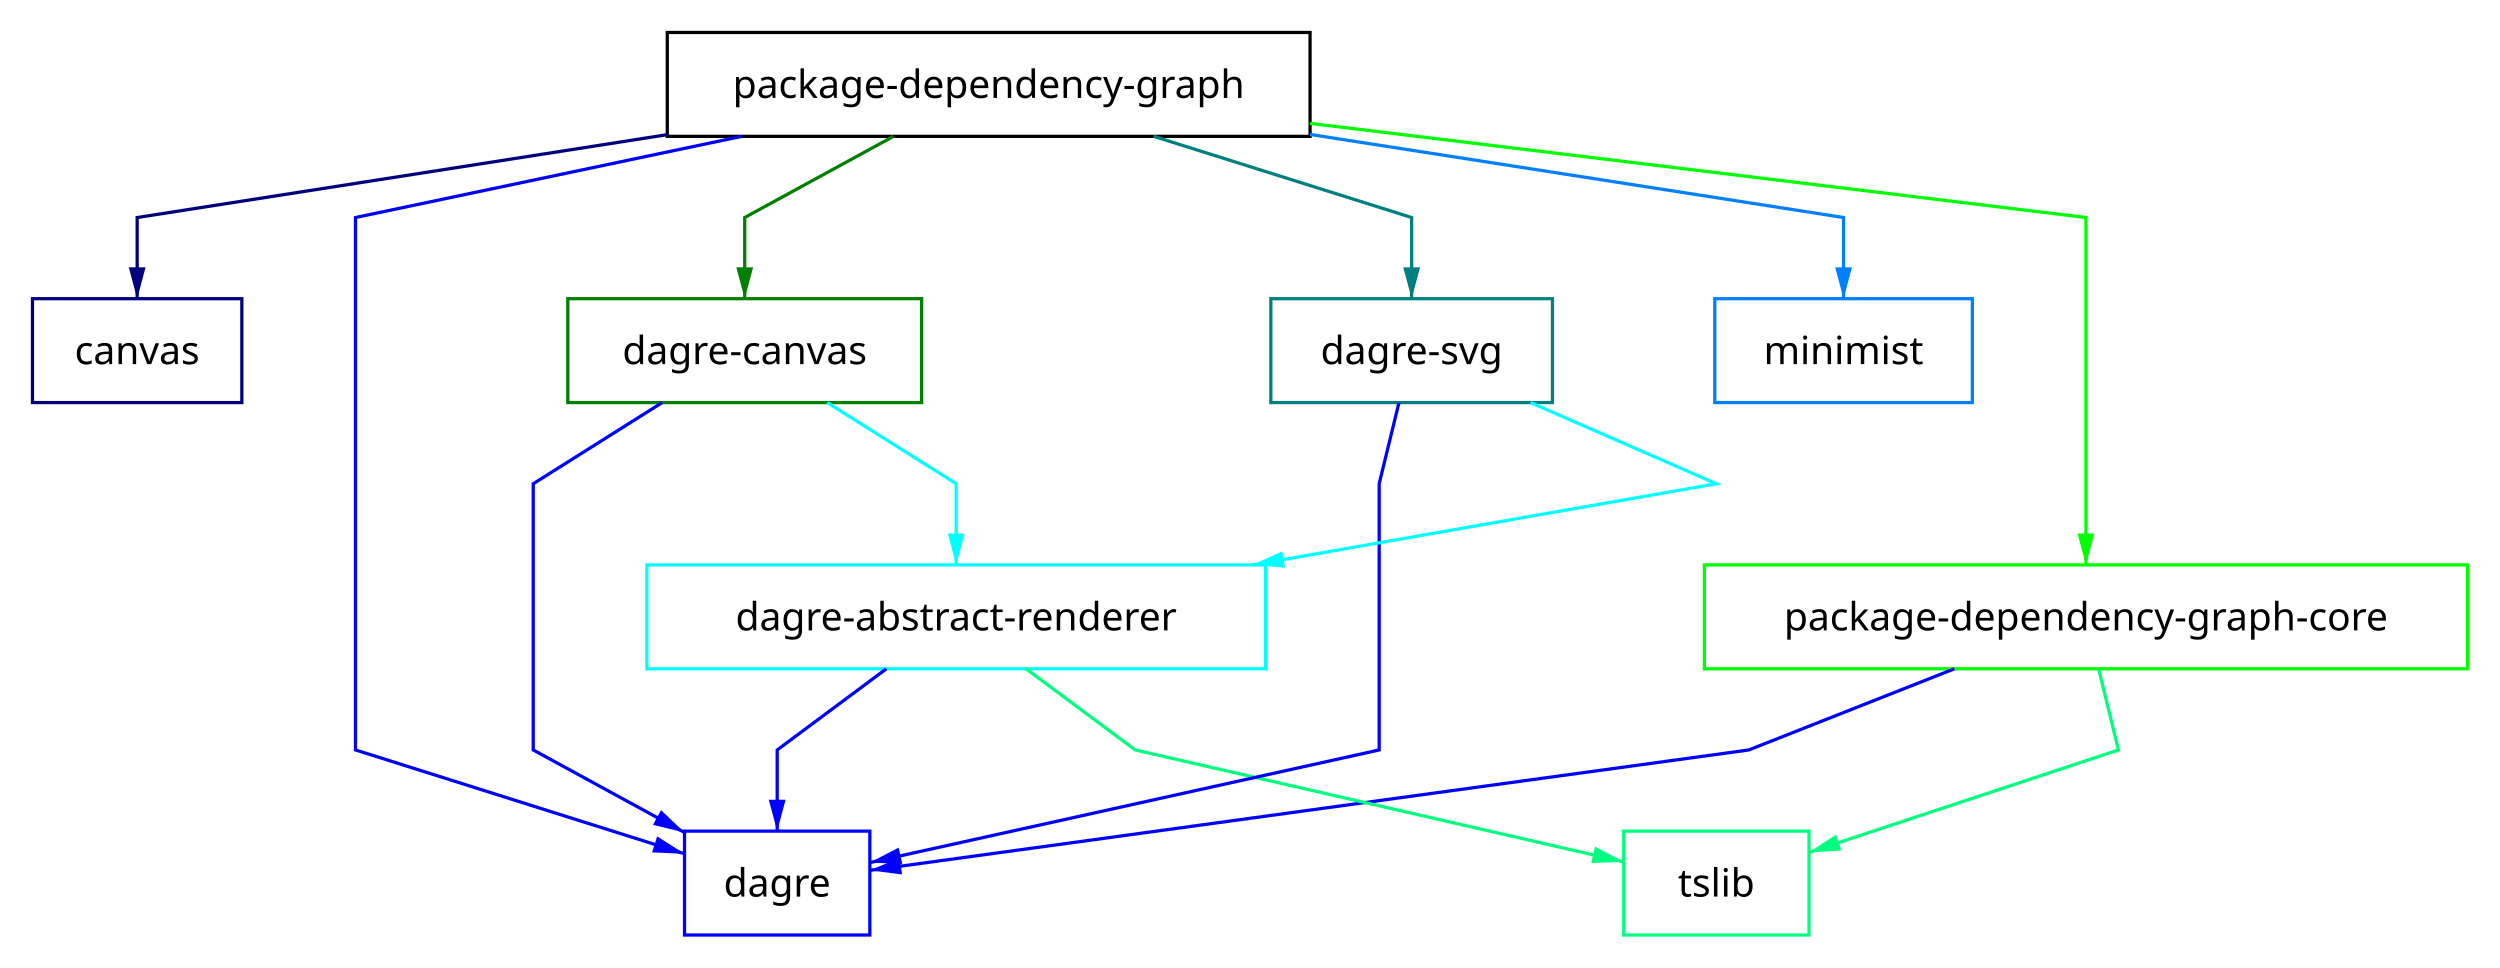
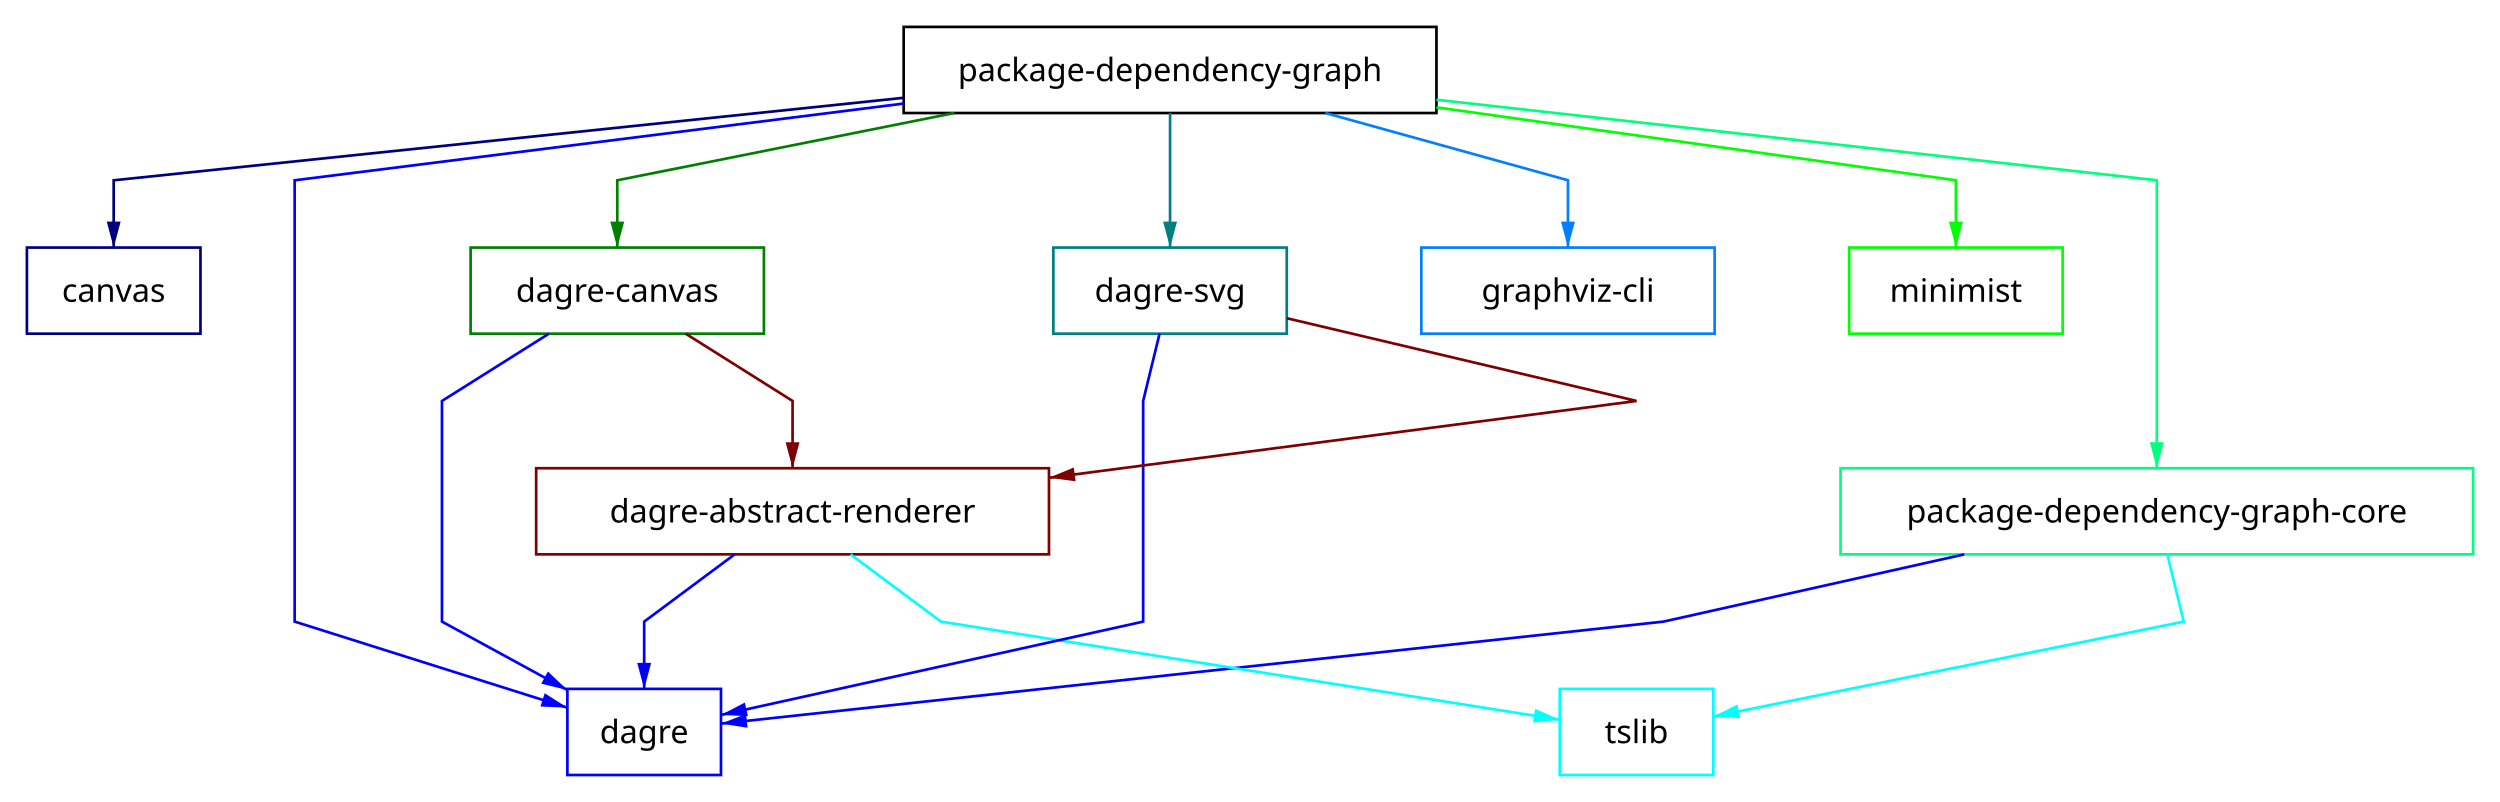
- <svg xmlns="http://www.w3.org/2000/svg" version="1.1" viewBox="0 0 770.044 298" color-interpolation-filters="sRGB">
+ <svg xmlns="http://www.w3.org/2000/svg" version="1.1" viewBox="0 0 929.036 298" color-interpolation-filters="sRGB">
  <g>
-     <rect x="205.536" y="10" width="197.984" height="32" stroke="#000000" fill="none" />
-     <text text-anchor="middle" x="304.528" y="26" fill="black" dominant-baseline="middle" style="font-size:12px;font-family:sans-serif">package-dependency-graph
+     <rect x="335.82" y="10" width="197.984" height="32" stroke="#000000" fill="none" />
+     <text text-anchor="middle" x="434.812" y="26" fill="black" dominant-baseline="middle" style="font-size:12px;font-family:sans-serif">package-dependency-graph
  </text>
  </g>
  <g>
    <rect x="10" y="92" width="64.496" height="32" stroke="#00007f" fill="none" />
    <text text-anchor="middle" x="42.248" y="108" fill="black" dominant-baseline="middle" style="font-size:12px;font-family:sans-serif">canvas
  </text>
  </g>
  <g>
    <rect x="210.846" y="256" width="57.08" height="32" stroke="#0000ff" fill="none" />
    <text text-anchor="middle" x="239.386" y="272" fill="black" dominant-baseline="middle" style="font-size:12px;font-family:sans-serif">dagre
  </text>
  </g>
  <g>
    <rect x="174.89" y="92" width="108.992" height="32" stroke="#007f00" fill="none" />
    <text text-anchor="middle" x="229.386" y="108" fill="black" dominant-baseline="middle" style="font-size:12px;font-family:sans-serif">dagre-canvas
  </text>
  </g>
  <g>
    <rect x="391.44" y="92" width="86.744" height="32" stroke="#007f7f" fill="none" />
    <text text-anchor="middle" x="434.812" y="108" fill="black" dominant-baseline="middle" style="font-size:12px;font-family:sans-serif">dagre-svg
  </text>
  </g>
  <g>
-     <rect x="528.184" y="92" width="79.328" height="32" stroke="#007fff" fill="none" />
-     <text text-anchor="middle" x="567.848" y="108" fill="black" dominant-baseline="middle" style="font-size:12px;font-family:sans-serif">minimist
+     <rect x="528.184" y="92" width="108.992" height="32" stroke="#007fff" fill="none" />
+     <text text-anchor="middle" x="582.68" y="108" fill="black" dominant-baseline="middle" style="font-size:12px;font-family:sans-serif">graphviz-cli
  </text>
  </g>
  <g>
-     <rect x="524.98" y="174" width="235.064" height="32" stroke="#00ff00" fill="none" />
-     <text text-anchor="middle" x="642.512" y="190" fill="black" dominant-baseline="middle" style="font-size:12px;font-family:sans-serif">package-dependency-graph-core
+     <rect x="687.176" y="92" width="79.328" height="32" stroke="#00ff00" fill="none" />
+     <text text-anchor="middle" x="726.84" y="108" fill="black" dominant-baseline="middle" style="font-size:12px;font-family:sans-serif">minimist
  </text>
  </g>
  <g>
-     <rect x="500.122" y="256" width="57.08" height="32" stroke="#00ff7f" fill="none" />
-     <text text-anchor="middle" x="528.662" y="272" fill="black" dominant-baseline="middle" style="font-size:12px;font-family:sans-serif">tslib
+     <rect x="683.972" y="174" width="235.064" height="32" stroke="#00ff7f" fill="none" />
+     <text text-anchor="middle" x="801.504" y="190" fill="black" dominant-baseline="middle" style="font-size:12px;font-family:sans-serif">package-dependency-graph-core
  </text>
  </g>
  <g>
-     <rect x="199.244" y="174" width="190.568" height="32" stroke="#00ffff" fill="none" />
+     <rect x="579.618" y="256" width="57.08" height="32" stroke="#00ffff" fill="none" />
+     <text text-anchor="middle" x="608.158" y="272" fill="black" dominant-baseline="middle" style="font-size:12px;font-family:sans-serif">tslib
+   </text>
+   </g>
+   <g>
+     <rect x="199.244" y="174" width="190.568" height="32" stroke="#7f0000" fill="none" />
    <text text-anchor="middle" x="294.528" y="190" fill="black" dominant-baseline="middle" style="font-size:12px;font-family:sans-serif">dagre-abstract-renderer
  </text>
  </g>
-   <polyline points="205.536,41.475 42.248,67 42.248,92" stroke="#00007f" fill="none" />
+   <polyline points="335.82,36.339 42.248,67 42.248,92" stroke="#00007f" fill="none" />
  <polygon points="42.248,92 39.66,82.341 44.836,82.341" stroke="none" fill="#00007f" />
-   <polyline points="228.418,42 109.496,67 109.496,108 109.496,149 109.496,190 109.496,231 210.846,262.991" stroke="#0000ff" fill="none" />
+   <polyline points="335.82,38.476 109.496,67 109.496,108 109.496,149 109.496,190 109.496,231 210.846,262.991" stroke="#0000ff" fill="none" />
  <polygon points="210.846,262.991 200.856,262.552 202.414,257.616" stroke="none" fill="#0000ff" />
-   <polyline points="275.204,42 229.386,67 229.386,92" stroke="#007f00" fill="none" />
+   <polyline points="354.646,42 229.386,67 229.386,92" stroke="#007f00" fill="none" />
  <polygon points="229.386,92 226.798,82.341 231.974,82.341" stroke="none" fill="#007f00" />
-   <polyline points="355.371,42 434.812,67 434.812,92" stroke="#007f7f" fill="none" />
+   <polyline points="434.812,42 434.812,67 434.812,92" stroke="#007f7f" fill="none" />
  <polygon points="434.812,92 432.224,82.341 437.4,82.341" stroke="none" fill="#007f7f" />
-   <polyline points="403.52,41.413 567.848,67 567.848,92" stroke="#007fff" fill="none" />
-   <polygon points="567.848,92 565.26,82.341 570.436,82.341" stroke="none" fill="#007fff" />
-   <polyline points="403.52,38.008 642.512,67 642.512,108 642.512,149 642.512,174" stroke="#00ff00" fill="none" />
-   <polygon points="642.512,174 639.924,164.341 645.1,164.341" stroke="none" fill="#00ff00" />
-   <polyline points="601.985,206 538.662,231 267.926,268.09" stroke="#0000ff" fill="none" />
-   <polygon points="267.926,268.09 277.145,264.215 277.847,269.343" stroke="none" fill="#0000ff" />
-   <polyline points="646.414,206 652.512,231 557.202,262.552" stroke="#00ff7f" fill="none" />
-   <polygon points="557.202,262.552 565.558,257.059 567.185,261.973" stroke="none" fill="#00ff7f" />
+   <polyline points="492.517,42 582.68,67 582.68,92" stroke="#007fff" fill="none" />
+   <polygon points="582.68,92 580.092,82.341 585.268,82.341" stroke="none" fill="#007fff" />
+   <polyline points="533.804,39.898 726.84,67 726.84,92" stroke="#00ff00" fill="none" />
+   <polygon points="726.84,92 724.252,82.341 729.428,82.341" stroke="none" fill="#00ff00" />
+   <polyline points="533.804,37.068 801.504,67 801.504,108 801.504,149 801.504,174" stroke="#00ff7f" fill="none" />
+   <polygon points="801.504,174 798.916,164.341 804.092,164.341" stroke="none" fill="#00ff7f" />
+   <polyline points="729.954,206 618.158,231 267.926,268.911" stroke="#0000ff" fill="none" />
+   <polygon points="267.926,268.911 277.251,265.298 277.808,270.444" stroke="none" fill="#0000ff" />
+   <polyline points="805.406,206 811.504,231 636.698,266.246" stroke="#00ffff" fill="none" />
+   <polygon points="636.698,266.246 645.655,261.799 646.678,266.874" stroke="none" fill="#00ffff" />
  <polyline points="273.009,206 239.386,231 239.386,256" stroke="#0000ff" fill="none" />
  <polygon points="239.386,256 236.798,246.341 241.974,246.341" stroke="none" fill="#0000ff" />
-   <polyline points="316.047,206 349.67,231 500.122,265.463" stroke="#00ff7f" fill="none" />
-   <polygon points="500.122,265.463 490.129,265.829 491.284,260.783" stroke="none" fill="#00ff7f" />
+   <polyline points="316.047,206 349.67,231 579.618,267.473" stroke="#00ffff" fill="none" />
+   <polygon points="579.618,267.473 569.673,268.516 570.483,263.404" stroke="none" fill="#00ffff" />
  <polyline points="203.965,124 164.244,149 164.244,190 164.244,231 210.846,256.428" stroke="#0000ff" fill="none" />
  <polygon points="210.846,256.428 201.127,254.073 203.606,249.529" stroke="none" fill="#0000ff" />
-   <polyline points="254.807,124 294.528,149 294.528,174" stroke="#00ffff" fill="none" />
-   <polygon points="294.528,174 291.94,164.341 297.116,164.341" stroke="none" fill="#00ffff" />
+   <polyline points="254.807,124 294.528,149 294.528,174" stroke="#7f0000" fill="none" />
+   <polygon points="294.528,174 291.94,164.341 297.116,164.341" stroke="none" fill="#7f0000" />
  <polyline points="430.91,124 424.812,149 424.812,190 424.812,231 267.926,265.689" stroke="#0000ff" fill="none" />
  <polygon points="267.926,265.689 276.799,261.077 277.916,266.131" stroke="none" fill="#0000ff" />
-   <polyline points="471.436,124 528.662,149 385.897,174" stroke="#00ffff" fill="none" />
-   <polygon points="385.897,174 394.965,169.784 395.858,174.883" stroke="none" fill="#00ffff" />
+   <polyline points="478.184,118.258 608.158,149 389.812,177.544" stroke="#7f0000" fill="none" />
+   <polygon points="389.812,177.544 399.054,173.725 399.725,178.858" stroke="none" fill="#7f0000" />
</svg>
